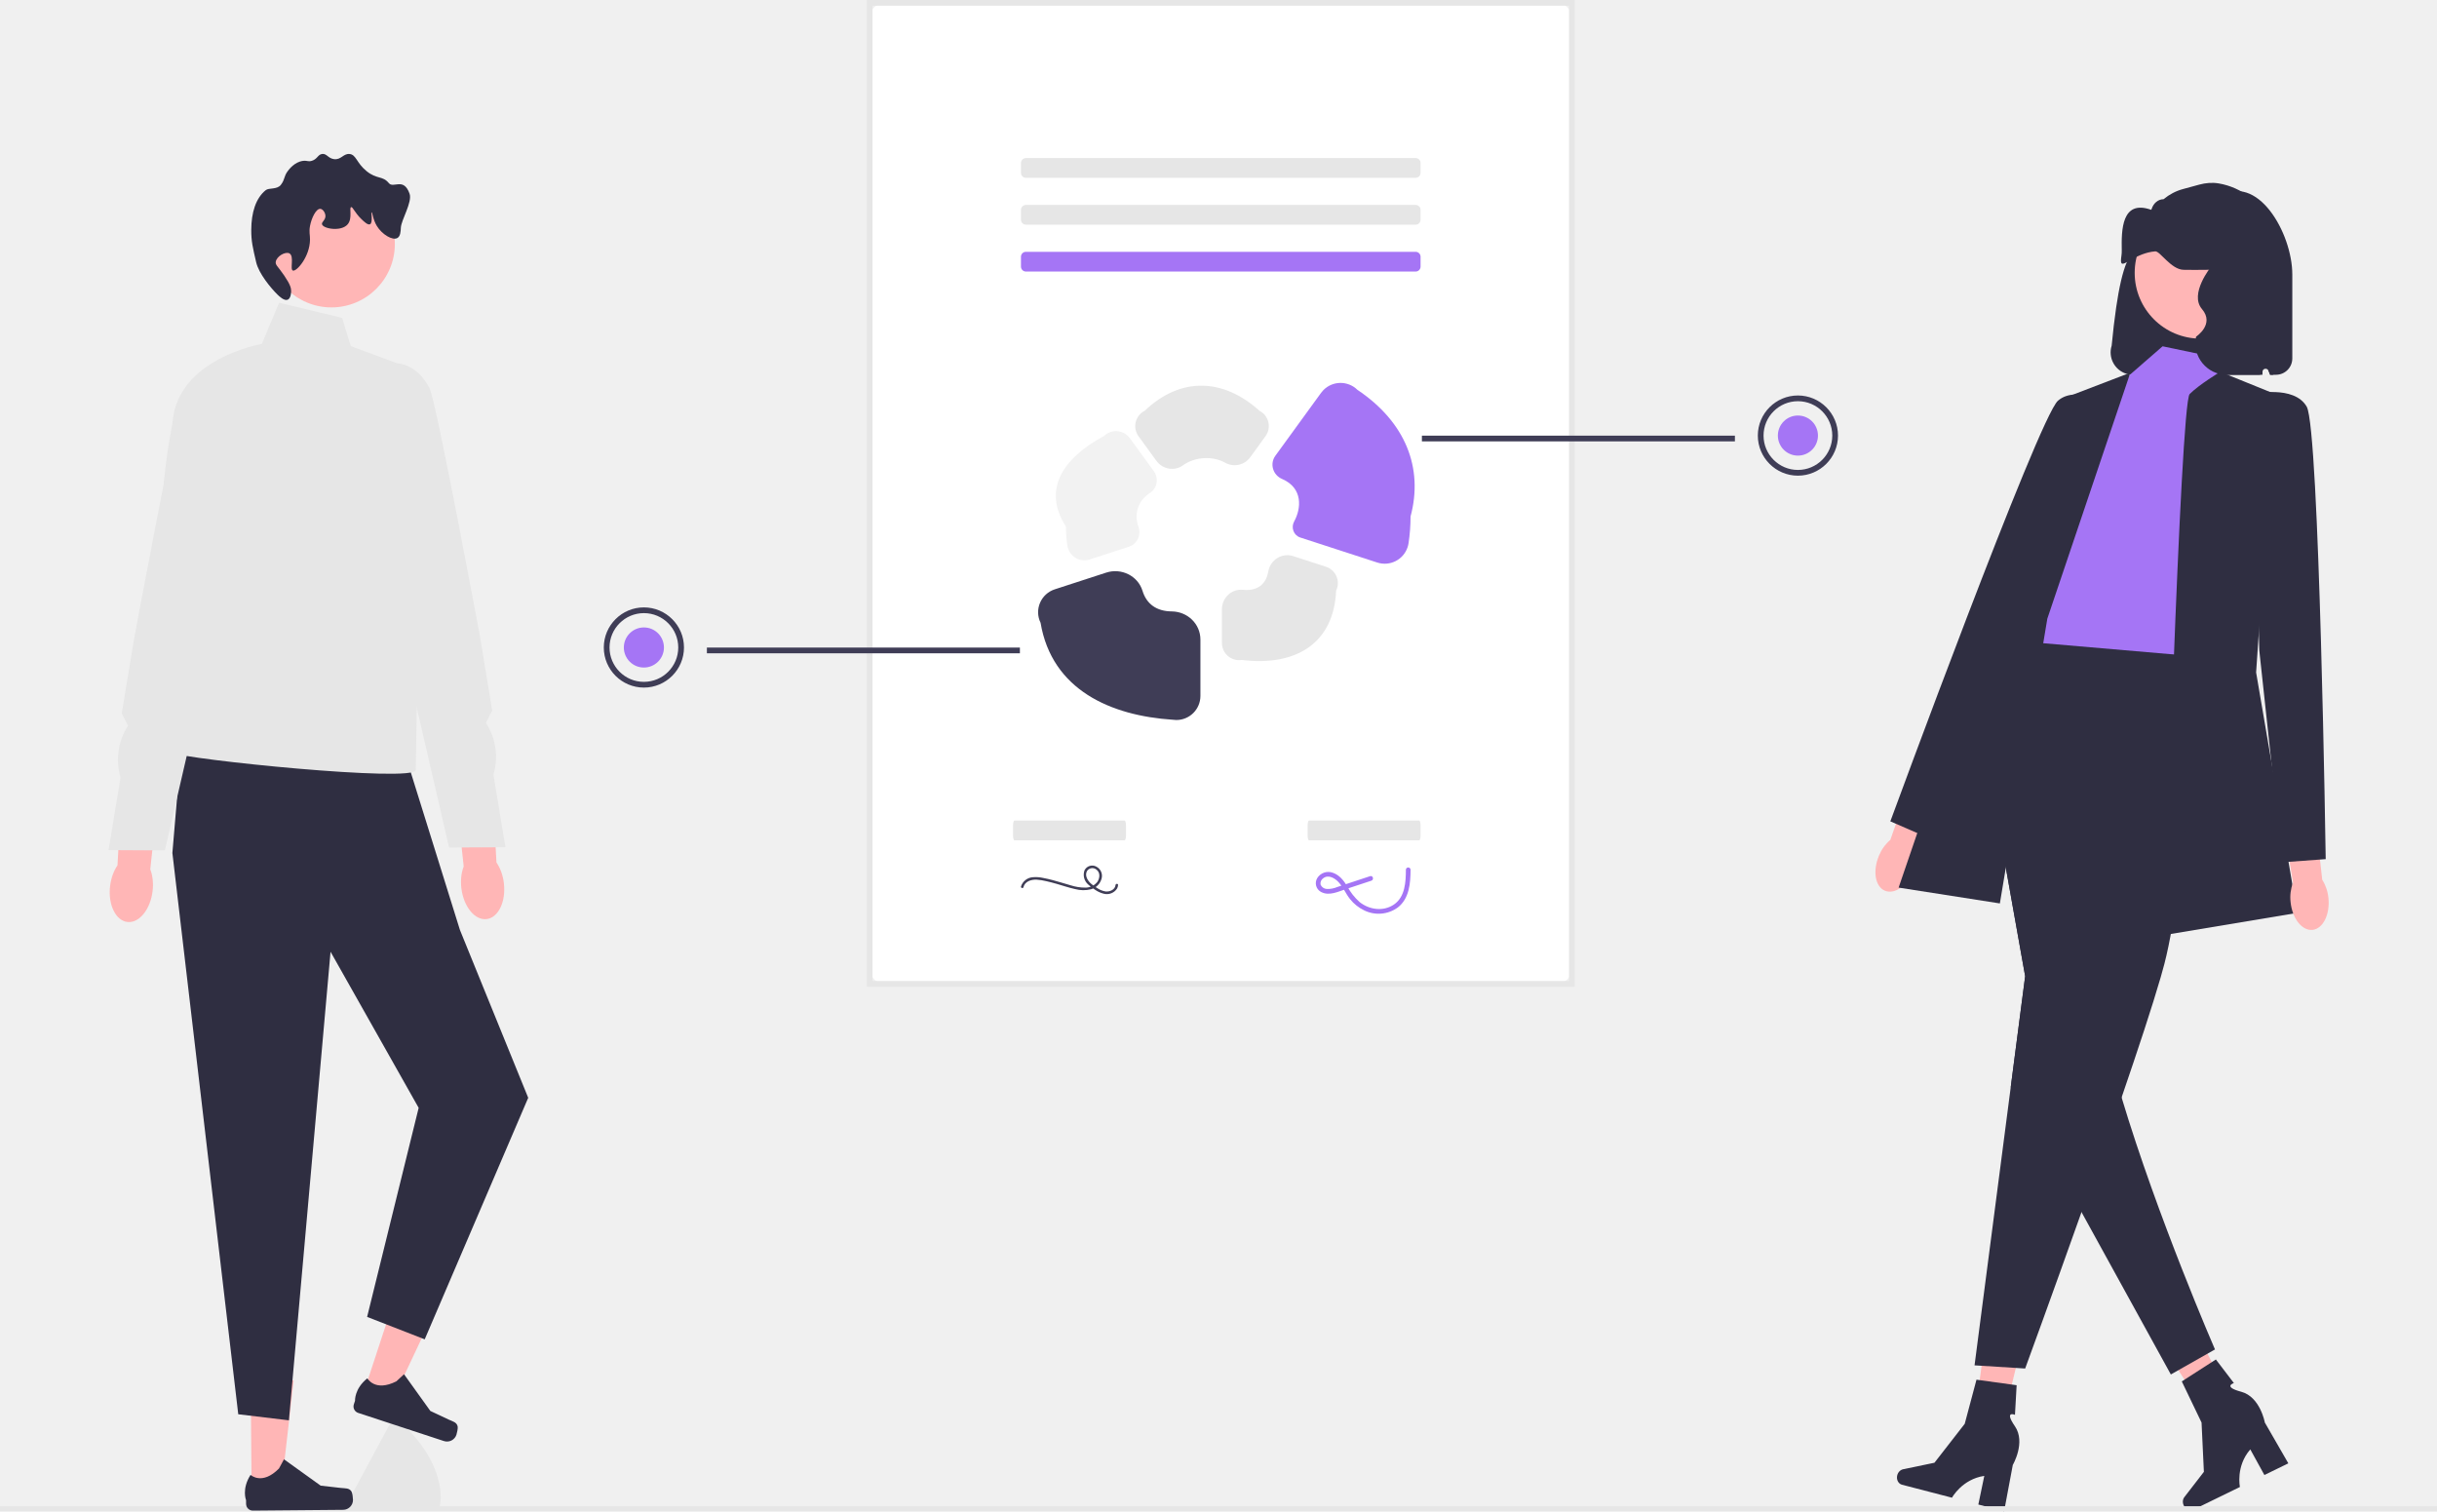
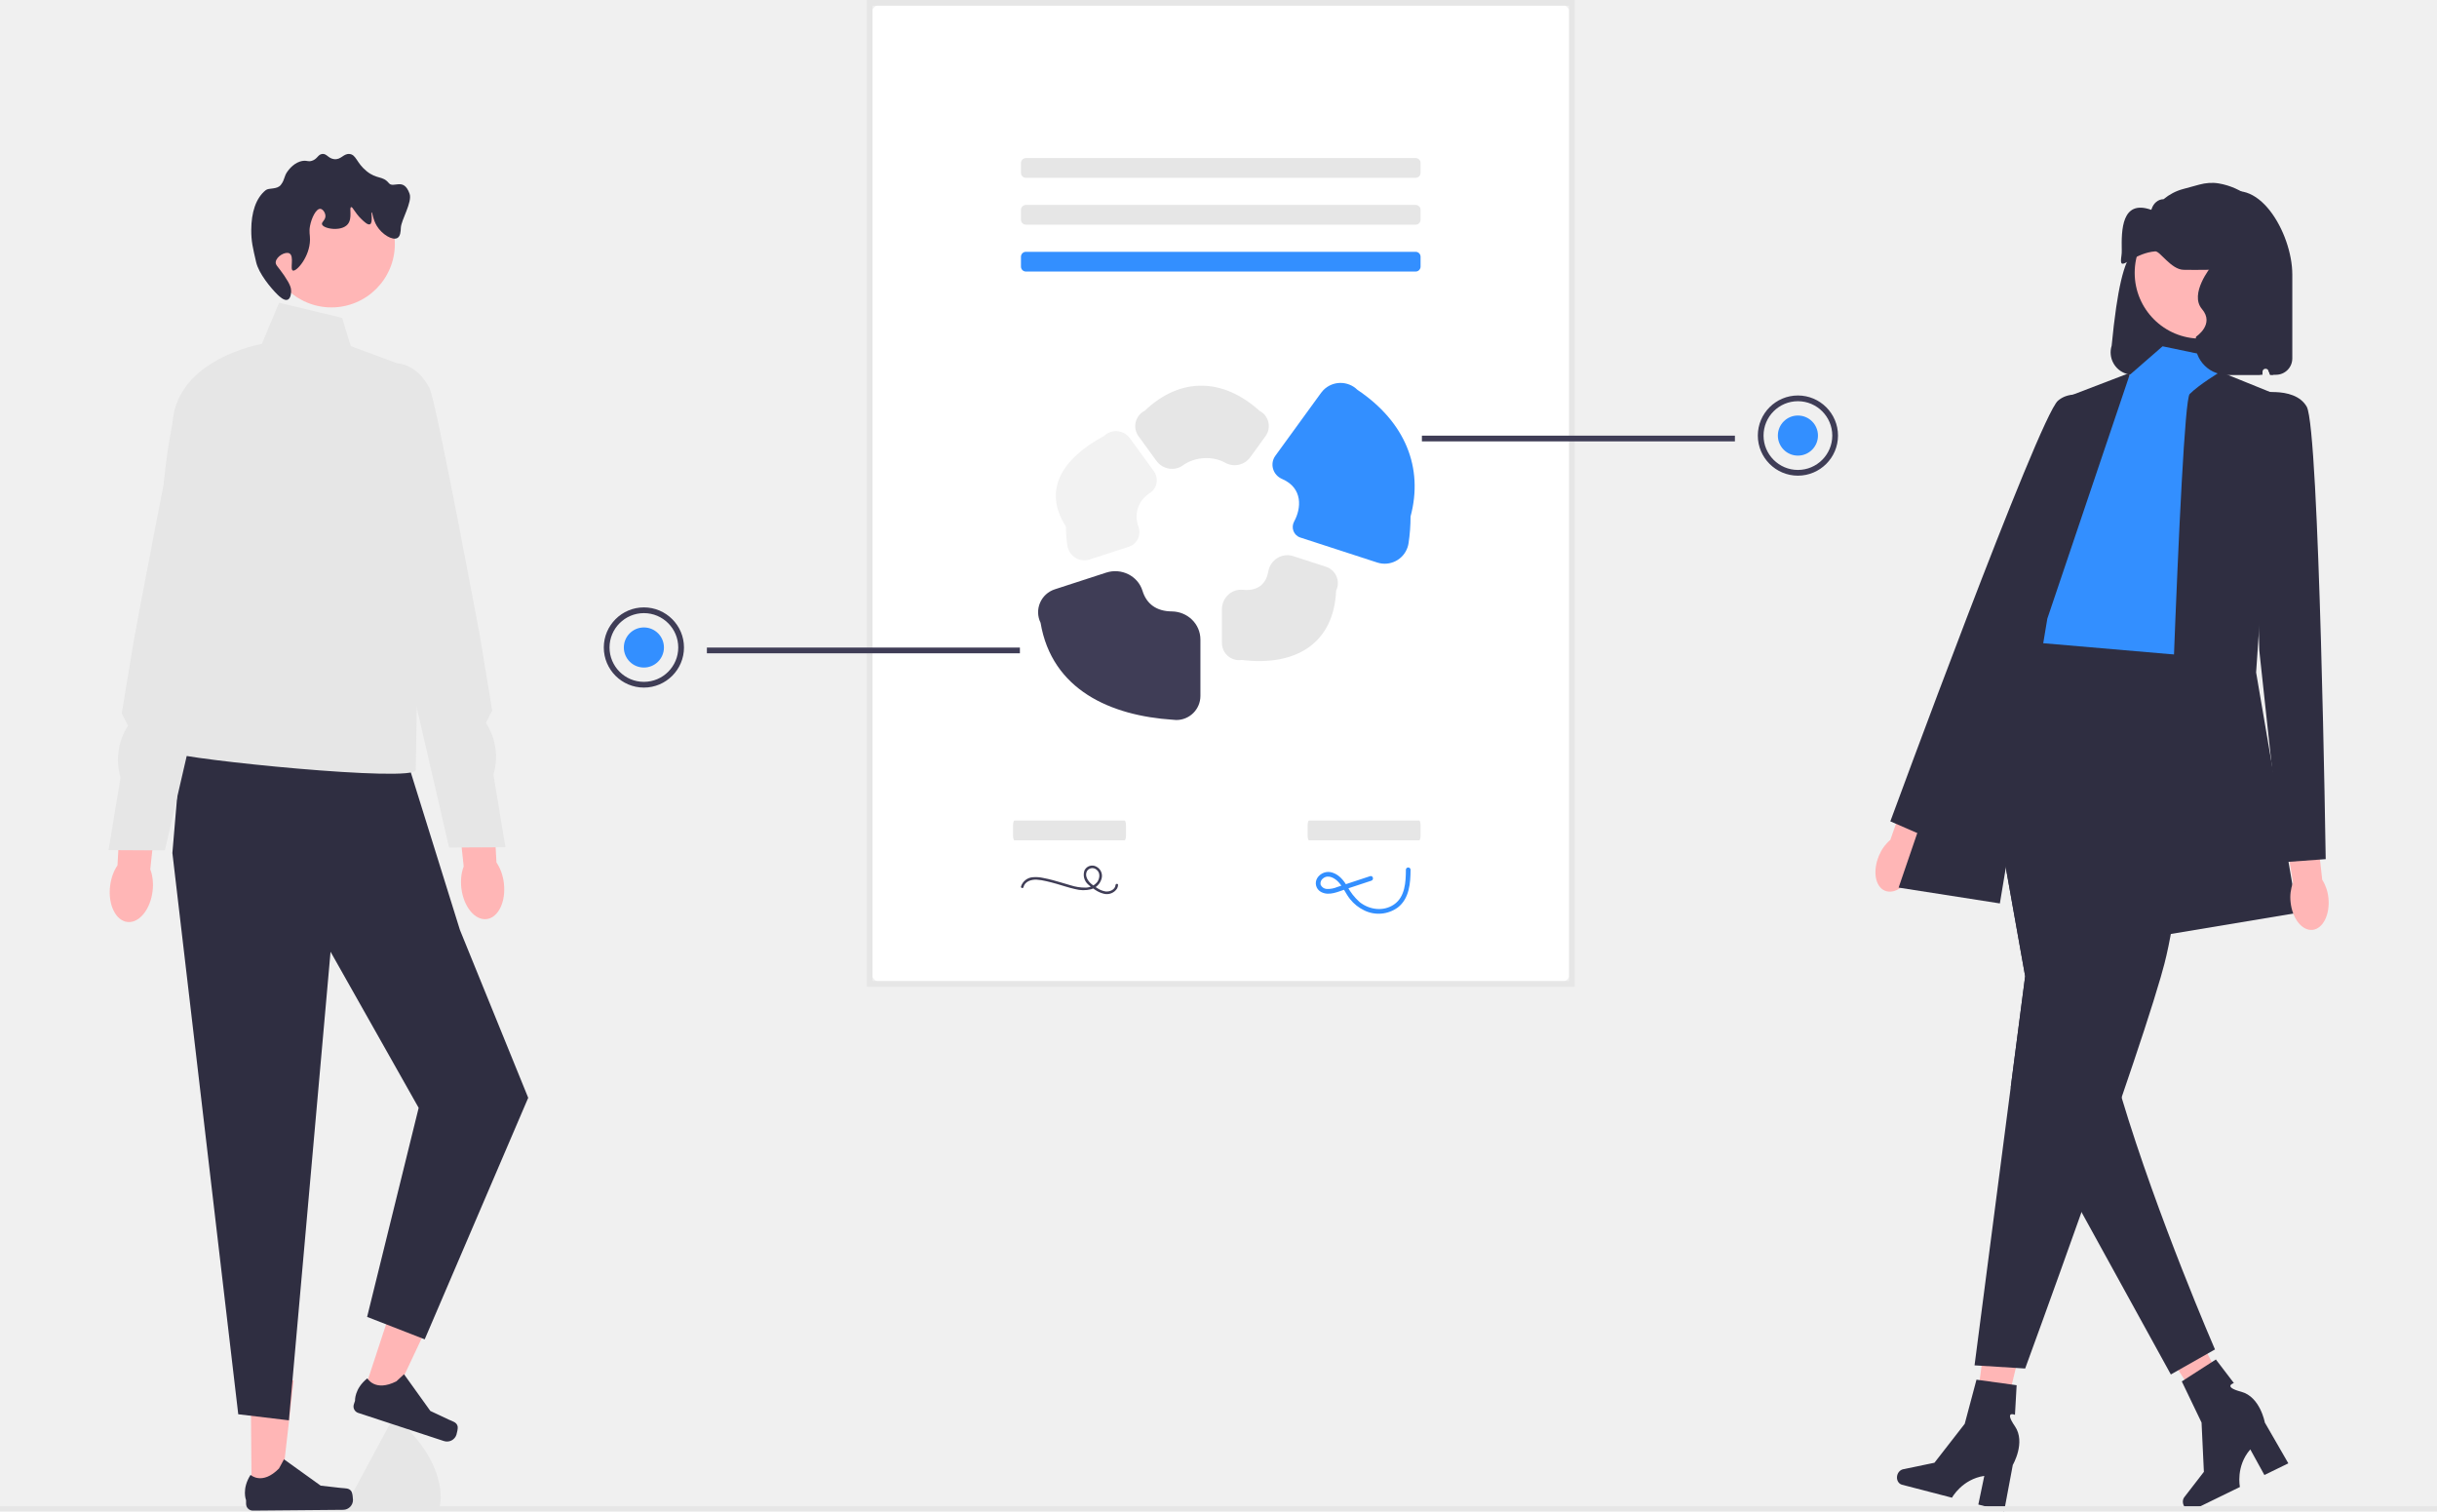
<svg xmlns="http://www.w3.org/2000/svg" width="851.034" height="527.71" viewBox="0 0 851.034 527.71">
  <g>
    <polygon points="697.478 504.637 688.63 502.562 693.981 461.783 707.038 464.844 697.478 504.637" fill="#ffb6b6" />
    <path d="M662.546,515.154h0c-.386,1.486,.356,2.963,1.657,3.301l17.455,4.53s3.51-6.459,11.284-7.613l-2.08,10.002,9.004,2.337,3.03-16.164s4.614-7.871,.738-13.512c-3.875-5.641,.02-3.985,.02-3.985l.583-10.34-14.022-1.931-4.104,15.403-10.578,13.601-10.927,2.271c-.973,.202-1.782,1.028-2.061,2.1h-0Z" fill="#2f2e41" />
  </g>
  <g>
    <polygon points="782.297 495.015 774.227 499.194 751.766 464.74 763.674 458.572 782.297 495.015" fill="#ffb6b6" />
    <path d="M762.606,525.725h0c.673,1.379,2.198,2.019,3.405,1.43l16.204-7.913s-1.536-7.189,3.619-13.122l4.926,8.949,8.359-4.082-8.212-14.248s-1.616-8.979-8.229-10.743c-6.613-1.764-2.577-3.04-2.577-3.04l-6.283-8.232-11.906,7.654,6.902,14.369,.813,17.211-6.822,8.832c-.607,.786-.685,1.94-.199,2.936l-0,0Z" fill="#2f2e41" />
  </g>
-   <path id="b-142" d="M309.047,343.553h234.523c2.953,0,5.346-2.394,5.346-5.346V6.346c0-2.953-2.394-5.346-5.346-5.346h-234.523c-2.953,0-5.346,2.394-5.346,5.346V338.207c0,2.953,2.394,5.346,5.346,5.346Z" fill="#fff" />
+   <path id="b-137" d="M309.047,343.553h234.523c2.953,0,5.346-2.394,5.346-5.346V6.346c0-2.953-2.394-5.346-5.346-5.346h-234.523c-2.953,0-5.346,2.394-5.346,5.346V338.207c0,2.953,2.394,5.346,5.346,5.346Z" fill="#fff" />
  <path d="M549.916,344.553h-247.215V0h247.215V344.553Zm-245.215-2h243.215V2h-243.215V342.553Z" fill="#e6e6e6" />
-   <path id="c-143" d="M494.359,55.196c.952,0,1.723,.771,1.723,1.723h0v3.446c0,.952-.771,1.723-1.723,1.723h-136.1c-.952,0-1.723-.771-1.723-1.723v-3.446c0-.952,.771-1.723,1.723-1.723h136.1" fill="#e6e6e6" />
-   <path id="d-144" d="M494.359,71.562c.952,0,1.723,.771,1.723,1.723h0v3.446c0,.952-.771,1.723-1.723,1.723h-136.1c-.952,0-1.723-.771-1.723-1.723v-3.446c0-.952,.771-1.723,1.723-1.723h136.1" fill="#e6e6e6" />
-   <path id="e-145" d="M494.359,87.929c.952,0,1.723,.771,1.723,1.723h0v3.446c0,.952-.771,1.723-1.723,1.723h-136.1c-.952,0-1.723-.771-1.723-1.723v-3.445c0-.952,.771-1.723,1.723-1.723h136.1" fill="#a575f5" />
-   <path id="f-146" d="M744.866,130.867h45.209c-.066-2.124,.385-4.232,1.315-6.143,.026,2.12,.492,4.212,1.369,6.143h2.053c3.141-.003,5.686-2.549,5.69-5.69v-29.378c-.002-14.384-12.3-35.947-25.663-26.924-.431-.022-7.205-3.023-7.637-3.023-11.756,.01-15.799,10.619-19.35,21.826-4.046-1.864-6.833,5.917-8.849,19.614-.588,3.997-1.111,8.498-1.581,13.409-1.296,4.121,.994,8.512,5.115,9.808,.754,.237,1.541,.359,2.331,.36l-.003-.004Z" fill="#2f2e41" />
-   <path id="g-147" d="M656.152,298.821c-2.241,5.313-1.317,10.776,2.064,12.202s7.938-1.725,10.179-7.04c.925-2.111,1.33-4.413,1.183-6.712l9.213-22.632-10.712-4.098-7.949,22.748c-1.75,1.499-3.115,3.396-3.981,5.531l.003,.001Z" fill="#ffb6b6" />
-   <path id="h-148" d="M755.208,120.923l21.609,4.52-3.315,9.943,6.629,76.049-11.048,24.487-67.393-5.524,16.572-33.146s-6.629-27.62,2.21-33.146c8.839-5.526,23.201-33.146,23.201-33.146l11.535-10.037Z" fill="#a575f5" />
-   <path id="i-149" d="M775.351,129.841l19.144,7.751-6.629,97.223,14.362,83.965-46.402,7.734s5.524-185.607,8.838-188.922,10.687-7.756,10.687-7.756v.005Z" fill="#2f2e41" />
-   <path id="j-150" d="M737.859,141.967s-12.456-7.881-19.186-2.045-58.542,146.89-58.542,146.89l13.975,6.072,32.051-67.202,31.702-83.715Z" fill="#2f2e41" />
-   <path id="k-151" d="M702.176,379.627l-12.637,97.144,17.677,1.105s9.191-25.08,19.676-54.622c2.232-6.265,4.518-12.728,6.784-19.201,2.452-7.026,4.895-14.053,7.214-20.836,5.734-16.727,10.761-31.951,13.633-41.894,.497-1.745,.939-3.324,1.303-4.718,7.729-29.698,12.152-107.305,12.152-107.305l-64.079-5.524-.684,.851-13.676,17.091,.64,3.613,17.037,95.555-5.037,38.746-.003-.004Z" fill="#2f2e41" />
-   <path id="l-152" d="M707.214,340.884l-5.037,38.746,22.66,39.893,2.053,3.734,31.199,56.698,15.412-8.739s-20.052-46.082-32.614-87.999c-1.392-4.607-2.685-9.17-3.845-13.611-3.414-13.004,2.176-36.735-.011-43.276-7.391-22.074-31.476-66.234-42.657-86.239l-4.199,5.237,17.038,95.556Z" fill="#2f2e41" />
-   <path id="m-153" d="M743.952,130.128l-22.371,8.574-58.555,171.245,35.354,5.524,16.572-99.432,29-85.911Z" fill="#2f2e41" />
-   <path id="n-154" d="M799.898,314.973c.569,5.738,3.991,10.096,7.643,9.734,3.652-.363,6.15-5.308,5.58-11.049-.196-2.296-.94-4.512-2.168-6.462l-2.718-24.284-11.368,1.518,3.887,23.778c-.821,2.154-1.115,4.473-.856,6.764Z" fill="#ffb6b6" />
-   <path id="o-155" d="M786.759,137.597s14.362-3.315,18.782,4.419c4.419,7.734,6.629,157.988,6.629,157.988l-15.197,1.105-8.003-74.019-2.21-89.49-.001-.003Z" fill="#2f2e41" />
+   <path id="c-138" d="M494.359,55.196c.952,0,1.723,.771,1.723,1.723h0v3.446c0,.952-.771,1.723-1.723,1.723h-136.1c-.952,0-1.723-.771-1.723-1.723v-3.446c0-.952,.771-1.723,1.723-1.723h136.1" fill="#e6e6e6" />
+   <path id="d-139" d="M494.359,71.562c.952,0,1.723,.771,1.723,1.723h0v3.446c0,.952-.771,1.723-1.723,1.723h-136.1c-.952,0-1.723-.771-1.723-1.723v-3.446c0-.952,.771-1.723,1.723-1.723h136.1" fill="#e6e6e6" />
+   <path id="e-140" d="M494.359,87.929c.952,0,1.723,.771,1.723,1.723h0v3.446c0,.952-.771,1.723-1.723,1.723h-136.1c-.952,0-1.723-.771-1.723-1.723v-3.445c0-.952,.771-1.723,1.723-1.723h136.1" fill="#338fff" />
+   <path id="f-141" d="M744.866,130.867h45.209c-.066-2.124,.385-4.232,1.315-6.143,.026,2.12,.492,4.212,1.369,6.143h2.053c3.141-.003,5.686-2.549,5.69-5.69v-29.378c-.002-14.384-12.3-35.947-25.663-26.924-.431-.022-7.205-3.023-7.637-3.023-11.756,.01-15.799,10.619-19.35,21.826-4.046-1.864-6.833,5.917-8.849,19.614-.588,3.997-1.111,8.498-1.581,13.409-1.296,4.121,.994,8.512,5.115,9.808,.754,.237,1.541,.359,2.331,.36l-.003-.004Z" fill="#2f2e41" />
+   <path id="g-142" d="M656.152,298.821c-2.241,5.313-1.317,10.776,2.064,12.202s7.938-1.725,10.179-7.04c.925-2.111,1.33-4.413,1.183-6.712l9.213-22.632-10.712-4.098-7.949,22.748c-1.75,1.499-3.115,3.396-3.981,5.531l.003,.001Z" fill="#ffb6b6" />
+   <path id="h-143" d="M755.208,120.923l21.609,4.52-3.315,9.943,6.629,76.049-11.048,24.487-67.393-5.524,16.572-33.146s-6.629-27.62,2.21-33.146c8.839-5.526,23.201-33.146,23.201-33.146l11.535-10.037Z" fill="#338fff" />
+   <path id="i-144" d="M775.351,129.841l19.144,7.751-6.629,97.223,14.362,83.965-46.402,7.734s5.524-185.607,8.838-188.922,10.687-7.756,10.687-7.756v.005Z" fill="#2f2e41" />
+   <path id="j-145" d="M737.859,141.967s-12.456-7.881-19.186-2.045-58.542,146.89-58.542,146.89l13.975,6.072,32.051-67.202,31.702-83.715Z" fill="#2f2e41" />
+   <path id="k-146" d="M702.176,379.627l-12.637,97.144,17.677,1.105s9.191-25.08,19.676-54.622c2.232-6.265,4.518-12.728,6.784-19.201,2.452-7.026,4.895-14.053,7.214-20.836,5.734-16.727,10.761-31.951,13.633-41.894,.497-1.745,.939-3.324,1.303-4.718,7.729-29.698,12.152-107.305,12.152-107.305l-64.079-5.524-.684,.851-13.676,17.091,.64,3.613,17.037,95.555-5.037,38.746-.003-.004Z" fill="#2f2e41" />
+   <path id="l-147" d="M707.214,340.884l-5.037,38.746,22.66,39.893,2.053,3.734,31.199,56.698,15.412-8.739s-20.052-46.082-32.614-87.999c-1.392-4.607-2.685-9.17-3.845-13.611-3.414-13.004,2.176-36.735-.011-43.276-7.391-22.074-31.476-66.234-42.657-86.239l-4.199,5.237,17.038,95.556Z" fill="#2f2e41" />
+   <path id="m-148" d="M743.952,130.128l-22.371,8.574-58.555,171.245,35.354,5.524,16.572-99.432,29-85.911Z" fill="#2f2e41" />
+   <path id="n-149" d="M799.898,314.973c.569,5.738,3.991,10.096,7.643,9.734,3.652-.363,6.15-5.308,5.58-11.049-.196-2.296-.94-4.512-2.168-6.462l-2.718-24.284-11.368,1.518,3.887,23.778c-.821,2.154-1.115,4.473-.856,6.764Z" fill="#ffb6b6" />
+   <path id="o-150" d="M786.759,137.597s14.362-3.315,18.782,4.419c4.419,7.734,6.629,157.988,6.629,157.988l-15.197,1.105-8.003-74.019-2.21-89.49-.001-.003Z" fill="#2f2e41" />
  <circle id="p" cx="768.429" cy="95.278" r="22.966" fill="#ffb6b6" />
-   <path id="q-156" d="M777.648,130.866h11.342c.576,0,1.066-.444,1.093-1.02l.003-.063c.062-1.2,1.745-1.402,2.136-.266,.157,.457,.336,.907,.537,1.349h1.116v-35.406c0-6.073-4.923-10.996-10.996-10.996h-0c-5.185,0-9.665,3.622-10.752,8.692,0,0-7.708,9.454-3.165,14.769s-2.066,9.641-2.066,9.641c-1.467,6.845,3.751,13.3,10.752,13.3Z" fill="#2f2e41" />
-   <path id="r-157" d="M401.61,172.108c2.545-1.641,3.081-5.154,1.301-7.604l-8.34-11.475c-1.948-2.683-5.702-3.279-8.385-1.331-.238,.173-.463,.362-.673,.568-14.121,7.549-21.722,18.574-13.271,31.606-0,2.176,.159,4.35,.475,6.503,.137,.934,.452,1.848,.985,2.628,1.583,2.315,4.376,3.164,6.833,2.363l13.639-4.432c2.898-.942,4.467-4.105,3.396-6.958-1.383-3.686-.813-8.739,4.038-11.868Z" fill="#f2f2f2" />
-   <path id="s-158" d="M433.982,205.958c-3.924-.387-7.274,2.846-7.274,6.79v11.766c0,.305,.023,.609,.07,.91,.504,3.279,3.571,5.528,6.85,5.023,19.115,2.356,32.177-5.957,32.963-24.194,.125-.256,.232-.52,.32-.792,1.019-3.151-.71-6.532-3.861-7.551l-11.42-3.71c-3.94-1.28-8.034,1.278-8.724,5.362-.623,3.69-3.058,6.973-8.923,6.394Z" fill="#e6e6e6" />
-   <path id="t-159" d="M363.379,217.463c3.964,23.527,24.607,32.452,46.137,33.863,.422,.065,.847,.097,1.274,.098,4.644,.002,8.41-3.76,8.412-8.404v-19.674c0-5.503-4.51-9.789-10.013-9.844-5.32-.054-8.787-2.571-10.211-7.193-1.627-5.28-7.428-8.063-12.682-6.356l-17.958,5.836c-2.326,.755-4.209,2.485-5.158,4.739-.944,2.231-.871,4.763,.2,6.936Z" fill="#3f3d56" />
-   <path id="u-160" d="M474.013,136.112c-3.314-3.246-8.632-3.191-11.879,.123-.289,.295-.556,.611-.798,.945l-15.957,21.963c-2.04,2.808-.874,6.721,2.315,8.092,7.47,3.212,6.685,10.422,4.253,14.835-1.192,2.162-.208,4.868,2.14,5.631l26.889,8.737c4.424,1.428,9.168-1,10.596-5.424,.144-.445,.25-.902,.318-1.365,.462-3.078,.694-6.187,.694-9.3,4.548-16.962-1.746-32.951-18.571-44.237Z" fill="#a575f5" />
-   <path id="v-161" d="M427.837,161.578c2.979,1.677,6.738,.866,8.748-1.9l5.346-7.357c1.038-1.427,1.398-3.236,.985-4.952-.398-1.684-1.515-3.108-3.055-3.897-12.58-11.366-27.468-12.063-40.093-.058-1.587,.801-2.742,2.258-3.16,3.986-.412,1.703-.055,3.502,.977,4.918l6.247,8.598c2.145,2.953,6.302,3.726,9.259,1.585,4.296-3.11,10.537-3.293,14.746-.924Z" fill="#e6e6e6" />
+   <path id="q-151" d="M777.648,130.866h11.342c.576,0,1.066-.444,1.093-1.02l.003-.063c.062-1.2,1.745-1.402,2.136-.266,.157,.457,.336,.907,.537,1.349h1.116v-35.406c0-6.073-4.923-10.996-10.996-10.996h-0c-5.185,0-9.665,3.622-10.752,8.692,0,0-7.708,9.454-3.165,14.769s-2.066,9.641-2.066,9.641c-1.467,6.845,3.751,13.3,10.752,13.3Z" fill="#2f2e41" />
+   <path id="r-152" d="M401.61,172.108c2.545-1.641,3.081-5.154,1.301-7.604l-8.34-11.475c-1.948-2.683-5.702-3.279-8.385-1.331-.238,.173-.463,.362-.673,.568-14.121,7.549-21.722,18.574-13.271,31.606-0,2.176,.159,4.35,.475,6.503,.137,.934,.452,1.848,.985,2.628,1.583,2.315,4.376,3.164,6.833,2.363l13.639-4.432c2.898-.942,4.467-4.105,3.396-6.958-1.383-3.686-.813-8.739,4.038-11.868Z" fill="#f2f2f2" />
+   <path id="s-153" d="M433.982,205.958c-3.924-.387-7.274,2.846-7.274,6.79v11.766c0,.305,.023,.609,.07,.91,.504,3.279,3.571,5.528,6.85,5.023,19.115,2.356,32.177-5.957,32.963-24.194,.125-.256,.232-.52,.32-.792,1.019-3.151-.71-6.532-3.861-7.551l-11.42-3.71c-3.94-1.28-8.034,1.278-8.724,5.362-.623,3.69-3.058,6.973-8.923,6.394Z" fill="#e6e6e6" />
+   <path id="t-154" d="M363.379,217.463c3.964,23.527,24.607,32.452,46.137,33.863,.422,.065,.847,.097,1.274,.098,4.644,.002,8.41-3.76,8.412-8.404v-19.674c0-5.503-4.51-9.789-10.013-9.844-5.32-.054-8.787-2.571-10.211-7.193-1.627-5.28-7.428-8.063-12.682-6.356l-17.958,5.836c-2.326,.755-4.209,2.485-5.158,4.739-.944,2.231-.871,4.763,.2,6.936Z" fill="#3f3d56" />
+   <path id="u-155" d="M474.013,136.112c-3.314-3.246-8.632-3.191-11.879,.123-.289,.295-.556,.611-.798,.945l-15.957,21.963c-2.04,2.808-.874,6.721,2.315,8.092,7.47,3.212,6.685,10.422,4.253,14.835-1.192,2.162-.208,4.868,2.14,5.631l26.889,8.737c4.424,1.428,9.168-1,10.596-5.424,.144-.445,.25-.902,.318-1.365,.462-3.078,.694-6.187,.694-9.3,4.548-16.962-1.746-32.951-18.571-44.237Z" fill="#338fff" />
+   <path id="v-156" d="M427.837,161.578c2.979,1.677,6.738,.866,8.748-1.9l5.346-7.357c1.038-1.427,1.398-3.236,.985-4.952-.398-1.684-1.515-3.108-3.055-3.897-12.58-11.366-27.468-12.063-40.093-.058-1.587,.801-2.742,2.258-3.16,3.986-.412,1.703-.055,3.502,.977,4.918l6.247,8.598c2.145,2.953,6.302,3.726,9.259,1.585,4.296-3.11,10.537-3.293,14.746-.924Z" fill="#e6e6e6" />
  <rect id="w" y="525.963" width="851.034" height="1.683" fill="#e6e6e6" />
-   <path id="x-162" d="M357.409,309.792c.48-2.032,2.734-2.7,4.577-2.623,1.164,.079,2.319,.261,3.451,.546,1.184,.265,2.357,.579,3.524,.911,2.14,.61,4.257,1.348,6.432,1.825,1.824,.5,3.746,.528,5.584,.082,1.769-.486,3.161-1.851,3.68-3.61,.528-1.68-.232-3.497-1.8-4.3-1.451-.8-3.276-.272-4.075,1.179-.012,.021-.023,.043-.035,.065-.672,1.79-.145,3.809,1.317,5.041,.749,.704,1.57,1.327,2.449,1.86,.892,.608,1.885,1.052,2.932,1.313,1.781,.472,3.664-.263,4.654-1.817,.197-.372,.315-.78,.348-1.2,.052-.571-.84-.568-.892,0-.15,1.636-2.066,2.4-3.5,2.222-.967-.16-1.89-.519-2.712-1.053-.793-.462-1.545-.993-2.247-1.585-1.215-1.052-2.354-2.782-1.538-4.423,.635-1.055,2.005-1.395,3.059-.76,.141,.085,.272,.185,.391,.299,1.276,1.044,1.048,2.937,.207,4.177-1.011,1.294-2.571,2.038-4.213,2.009-1.731,.003-3.453-.267-5.1-.8-2.055-.583-4.089-1.236-6.153-1.786-1.172-.312-2.353-.593-3.546-.812-1.128-.249-2.287-.329-3.439-.238-1.944,.092-3.627,1.383-4.218,3.238-.129,.561,.731,.799,.863,.24Z" fill="#3f3d56" />
-   <path id="y-163" d="M392.727,286.541c.269,0,.487,.771,.487,1.723v3.446c0,.951-.218,1.723-.487,1.723h-38.468c-.269,0-.487-.771-.487-1.723v-3.446c0-.952,.218-1.723,.487-1.723h38.468" fill="#e6e6e6" />
-   <path id="a`-164" d="M495.595,286.541c.269,0,.487,.771,.487,1.723v3.446c0,.951-.218,1.723-.487,1.723h-38.468c-.269,0-.487-.771-.487-1.723v-3.446c0-.952,.218-1.723,.487-1.723h38.468" fill="#e6e6e6" />
-   <path id="aa-165" d="M478.467,305.951l-7.636,2.524-3.818,1.262c-1.173,.501-2.442,.734-3.716,.683-.941-.063-1.767-.648-2.138-1.515-.163-.869,.211-1.751,.948-2.239,1.822-1.386,4.126,.025,5.418,1.46,1.579,1.756,2.473,4.023,3.954,5.861,1.318,1.65,2.99,2.983,4.892,3.9,3.801,1.885,8.334,1.498,11.76-1.005,4.025-3.105,4.436-8.487,4.457-13.182-.016-.451-.394-.804-.845-.788-.429,.015-.773,.359-.788,.788-.019,4.255-.261,9.471-4.141,12.134-3.717,2.551-8.6,1.874-12.023-.844-1.764-1.57-3.231-3.445-4.332-5.534-1.222-2-2.739-3.931-5.039-4.707-2.034-.739-4.306,.056-5.437,1.9-.974,1.641-.435,3.76,1.206,4.735,.127,.075,.258,.143,.394,.201,2.667,1.271,5.718-.218,8.285-1.067l9.036-2.986c.993-.328,.568-1.906-.434-1.575l-.003-.006Z" fill="#a575f5" />
+   <path id="x-157" d="M357.409,309.792c.48-2.032,2.734-2.7,4.577-2.623,1.164,.079,2.319,.261,3.451,.546,1.184,.265,2.357,.579,3.524,.911,2.14,.61,4.257,1.348,6.432,1.825,1.824,.5,3.746,.528,5.584,.082,1.769-.486,3.161-1.851,3.68-3.61,.528-1.68-.232-3.497-1.8-4.3-1.451-.8-3.276-.272-4.075,1.179-.012,.021-.023,.043-.035,.065-.672,1.79-.145,3.809,1.317,5.041,.749,.704,1.57,1.327,2.449,1.86,.892,.608,1.885,1.052,2.932,1.313,1.781,.472,3.664-.263,4.654-1.817,.197-.372,.315-.78,.348-1.2,.052-.571-.84-.568-.892,0-.15,1.636-2.066,2.4-3.5,2.222-.967-.16-1.89-.519-2.712-1.053-.793-.462-1.545-.993-2.247-1.585-1.215-1.052-2.354-2.782-1.538-4.423,.635-1.055,2.005-1.395,3.059-.76,.141,.085,.272,.185,.391,.299,1.276,1.044,1.048,2.937,.207,4.177-1.011,1.294-2.571,2.038-4.213,2.009-1.731,.003-3.453-.267-5.1-.8-2.055-.583-4.089-1.236-6.153-1.786-1.172-.312-2.353-.593-3.546-.812-1.128-.249-2.287-.329-3.439-.238-1.944,.092-3.627,1.383-4.218,3.238-.129,.561,.731,.799,.863,.24Z" fill="#3f3d56" />
+   <path id="y-158" d="M392.727,286.541c.269,0,.487,.771,.487,1.723v3.446c0,.951-.218,1.723-.487,1.723h-38.468c-.269,0-.487-.771-.487-1.723v-3.446c0-.952,.218-1.723,.487-1.723h38.468" fill="#e6e6e6" />
+   <path id="a`-159" d="M495.595,286.541c.269,0,.487,.771,.487,1.723v3.446c0,.951-.218,1.723-.487,1.723h-38.468c-.269,0-.487-.771-.487-1.723v-3.446c0-.952,.218-1.723,.487-1.723h38.468" fill="#e6e6e6" />
+   <path id="aa-160" d="M478.467,305.951l-7.636,2.524-3.818,1.262c-1.173,.501-2.442,.734-3.716,.683-.941-.063-1.767-.648-2.138-1.515-.163-.869,.211-1.751,.948-2.239,1.822-1.386,4.126,.025,5.418,1.46,1.579,1.756,2.473,4.023,3.954,5.861,1.318,1.65,2.99,2.983,4.892,3.9,3.801,1.885,8.334,1.498,11.76-1.005,4.025-3.105,4.436-8.487,4.457-13.182-.016-.451-.394-.804-.845-.788-.429,.015-.773,.359-.788,.788-.019,4.255-.261,9.471-4.141,12.134-3.717,2.551-8.6,1.874-12.023-.844-1.764-1.57-3.231-3.445-4.332-5.534-1.222-2-2.739-3.931-5.039-4.707-2.034-.739-4.306,.056-5.437,1.9-.974,1.641-.435,3.76,1.206,4.735,.127,.075,.258,.143,.394,.201,2.667,1.271,5.718-.218,8.285-1.067l9.036-2.986c.993-.328,.568-1.906-.434-1.575l-.003-.006Z" fill="#338fff" />
  <path d="M139.147,496c-.1-.087-.176-.133-.228-.132-1.246,.011-2.356,.665-2.967,1.746l-13.414,24.911c-.307,.542-.457,1.135-.452,1.727s.166,1.182,.482,1.719c.632,1.073,30.256,1.459,30.256,1.459,1.246-.011,4.665-15.336-13.677-31.43Z" fill="#e6e6e6" />
  <g>
    <polygon points="87.88 521.394 98.061 521.304 102.561 481.992 87.535 482.124 87.88 521.394" fill="#ffb6b6" />
    <path d="M122.76,520.859h0c.322,.531,.504,2.253,.509,2.874h0c.017,1.908-1.517,3.469-3.425,3.486l-31.53,.275c-1.302,.011-2.367-1.035-2.378-2.337l-.011-1.313s-1.594-3.932,1.575-8.823c0,0,4.024,3.773,9.936-2.243l1.731-3.201,12.812,9.199,7.064,.807c1.545,.177,2.912-.055,3.718,1.276h0Z" fill="#2f2e41" />
  </g>
  <g>
    <polygon points="126.613 487.453 136.286 490.629 153.141 454.828 138.863 450.141 126.613 487.453" fill="#ffb6b6" />
    <path d="M159.827,498.117h0c.135,.606-.244,2.296-.438,2.885h0c-.595,1.813-2.548,2.8-4.361,2.205l-29.957-9.837c-1.237-.406-1.91-1.738-1.504-2.975l.41-1.247s-.251-4.235,4.317-7.853c0,0,2.604,4.863,10.131,1.057l2.665-2.478,9.191,12.818,6.433,3.027c1.407,.662,2.776,.881,3.114,2.399l0,0Z" fill="#2f2e41" />
  </g>
  <polygon points="140.272 259.507 160.613 324.728 184.459 383.344 148.314 467.689 128.202 459.853 146.202 386.853 115.433 332.347 100.891 495.971 83.202 493.853 60.202 297.853 63.809 255.232 140.272 259.507" fill="#2f2e41" />
-   <path id="ab-166" d="M119.46,111.005l-21.978-5.305-6.063,14.4s-29.699,5.017-31.217,27.753c0,0-5.919,29.845-2.13,38.182s13.13,37.818,13.13,37.818c0,0-14.79,36.73-11,39s85,10.547,85,6,.927-58.57,.927-58.57l-3.18-81.85-20.457-7.575-3.032-9.852h0v-.001Z" fill="#e6e6e6" />
+   <path id="ab-161" d="M119.46,111.005l-21.978-5.305-6.063,14.4s-29.699,5.017-31.217,27.753c0,0-5.919,29.845-2.13,38.182s13.13,37.818,13.13,37.818c0,0-14.79,36.73-11,39s85,10.547,85,6,.927-58.57,.927-58.57l-3.18-81.85-20.457-7.575-3.032-9.852h0v-.001Z" fill="#e6e6e6" />
  <circle cx="115.74" cy="85.195" r="22.147" fill="#ffb6b6" />
  <path d="M101.075,88.488c1.768,.967,.092,5.587,1.197,5.986,1.277,.461,5.93-4.839,5.986-10.774,.017-1.796-.397-2.659,0-4.789,.519-2.786,2.114-6.072,3.591-5.986,.876,.051,1.732,1.289,1.796,2.394,.09,1.549-1.414,2.159-1.197,2.993,.413,1.589,6.731,2.684,8.979,0,1.762-2.104,.409-5.796,1.197-5.986,.581-.14,1.205,1.893,3.591,4.19,.899,.865,2.236,2.152,2.993,1.796,1.094-.515,.298-4.142,.599-4.19,.249-.04,.406,2.509,1.796,4.789,1.785,2.928,5.466,5.184,7.183,4.19,1.052-.609,1.134-2.304,1.197-3.591,.132-2.712,4.071-8.952,3.051-11.852-2.077-5.904-5.632-1.741-7.241-3.711-2.178-2.667-4.131-1.232-7.782-4.19-3.566-2.89-3.598-5.795-5.986-5.986-2.15-.171-2.914,2.122-5.387,1.796-2.095-.277-2.552-2.055-4.19-1.796-1.5,.238-1.598,1.805-3.591,2.394-1.272,.376-1.552-.168-2.993,0-2.998,.349-5.01,3.08-5.387,3.591-1.453,1.972-.889,2.803-2.394,4.789-1.298,1.712-4.177,.986-5.258,1.841-3.535,2.794-5.053,7.946-5.081,13.817-.02,4.106,.516,6.181,1.713,11.364,.909,3.935,5.112,9.02,7.43,11.287,.622,.609,2.366,2.315,3.591,1.796,1.161-.492,1.196-2.701,1.197-2.993,.005-1.003-.263-2.245-2.394-5.387-2.239-3.301-3.128-3.677-2.993-4.789,.239-1.964,3.38-3.764,4.789-2.993Z" fill="#2f2e41" />
  <g>
    <path d="M38.445,309.396c-.771,6.44,1.926,12.059,6.024,12.549,4.098,.491,8.046-4.332,8.817-10.772,.338-2.819,.011-5.481-.808-7.624l2.926-27.329-12.854-1.1-1.52,27.058c-1.301,1.889-2.247,4.398-2.585,7.217Z" fill="#ffb6b6" />
    <path d="M75.458,127.902s-6.66,.092-11.072,8.703c-2.345,4.576-17.586,86.585-17.586,86.585l-4.282,25.937,2.201,4.29c-3.498,5.35-4.461,11.97-2.632,18.095h0l-4.183,25.341,19.672,.106,15.352-66.385,12.908-38.501-10.376-64.172Z" fill="#e6e6e6" />
  </g>
  <g>
    <path d="M175.959,308.396c.771,6.44-1.926,12.059-6.024,12.549-4.098,.491-8.046-4.332-8.817-10.772-.338-2.819-.011-5.481,.808-7.624l-2.926-27.329,12.854-1.1,1.52,27.058c1.301,1.889,2.247,4.398,2.585,7.217Z" fill="#ffb6b6" />
    <path d="M138.947,126.902s6.66,.092,11.072,8.703c2.345,4.576,17.586,86.585,17.586,86.585l4.282,25.937-2.201,4.29c3.498,5.35,4.461,11.97,2.632,18.095h0l4.183,25.341-19.672,.106-15.352-66.385-12.908-38.501,10.376-64.172Z" fill="#e6e6e6" />
  </g>
  <path d="M740.825,91.867c.816,1.337,5.151-3.555,11.807-4.095,1.695-.141,5.515,6.347,9.897,6.441,2.904,.059,4.692,.035,8.268,0,4.227-.047,5.385-.141,6.201-1.173,1.581-2.006,.279-5.572,1.034-5.866,.63-.246,2.263,1.959,3.101,4.692,1.757,5.737-4.548,13.725-5.168,21.116-.661,7.965,5.85-7.297,5.168,0-.765,8.212-3.504,7.59-3.473,10.558,.01,.446,.124,.833,.372,1.173,.217,.305,.434,.422,4.134,1.173,4.423,.903,6.646,1.349,7.235,1.173,1.519-.446,3.059-2.921,4.134-4.692,1.778-2.898,.517,.023,0-3.519-.496-3.426-2.046-3.871-2.067-7.039-.021-3.989,2.429-5.197,4.134-9.385,3.152-7.743,.072-16.705-1.034-19.943-.531-1.553-1.494-3.518-3.183-6.765-1.355-2.607-3.154-4.903-5.348-6.623-3.288-2.579-7.107-4.346-11.237-5.046-2.262-.383-4.568-.182-6.792,.424l-5.76,1.571c-2.421,.66-4.704,1.857-6.716,3.522h0c-1.876,.007-3.502,1.383-4.145,3.383-.067,.209-.129,.331-.179,.313-10.383-3.684-10.376,7.227-10.262,14.044,.012,.698-.01,1.315-.09,1.817v.035c-.207,1.349-.258,2.334-.031,2.71Z" fill="#2f2e41" />
  <rect x="496.548" y="152.128" width="109.307" height="2" fill="#3f3d56" />
  <path d="M627.856,166.099c-7.72,0-14-6.28-14-14s6.28-14,14-14,14,6.28,14,14-6.28,14-14,14Zm0-26c-6.617,0-12,5.383-12,12s5.383,12,12,12,12-5.383,12-12-5.383-12-12-12Z" fill="#3f3d56" />
-   <circle cx="627.856" cy="152.099" r="7" fill="#a575f5" />
+   <circle cx="627.856" cy="152.099" r="7" fill="#338fff" />
  <rect x="246.856" y="226.128" width="109.307" height="2" fill="#3f3d56" />
  <path d="M210.856,226.099c0-7.72,6.28-14,14-14s14,6.28,14,14-6.28,14-14,14-14-6.28-14-14Zm2,0c0,6.617,5.383,12,12,12s12-5.383,12-12c0-6.617-5.383-12-12-12s-12,5.383-12,12Z" fill="#3f3d56" />
-   <circle cx="224.856" cy="226.099" r="7" fill="#a575f5" />
+   <circle cx="224.856" cy="226.099" r="7" fill="#338fff" />
</svg>
